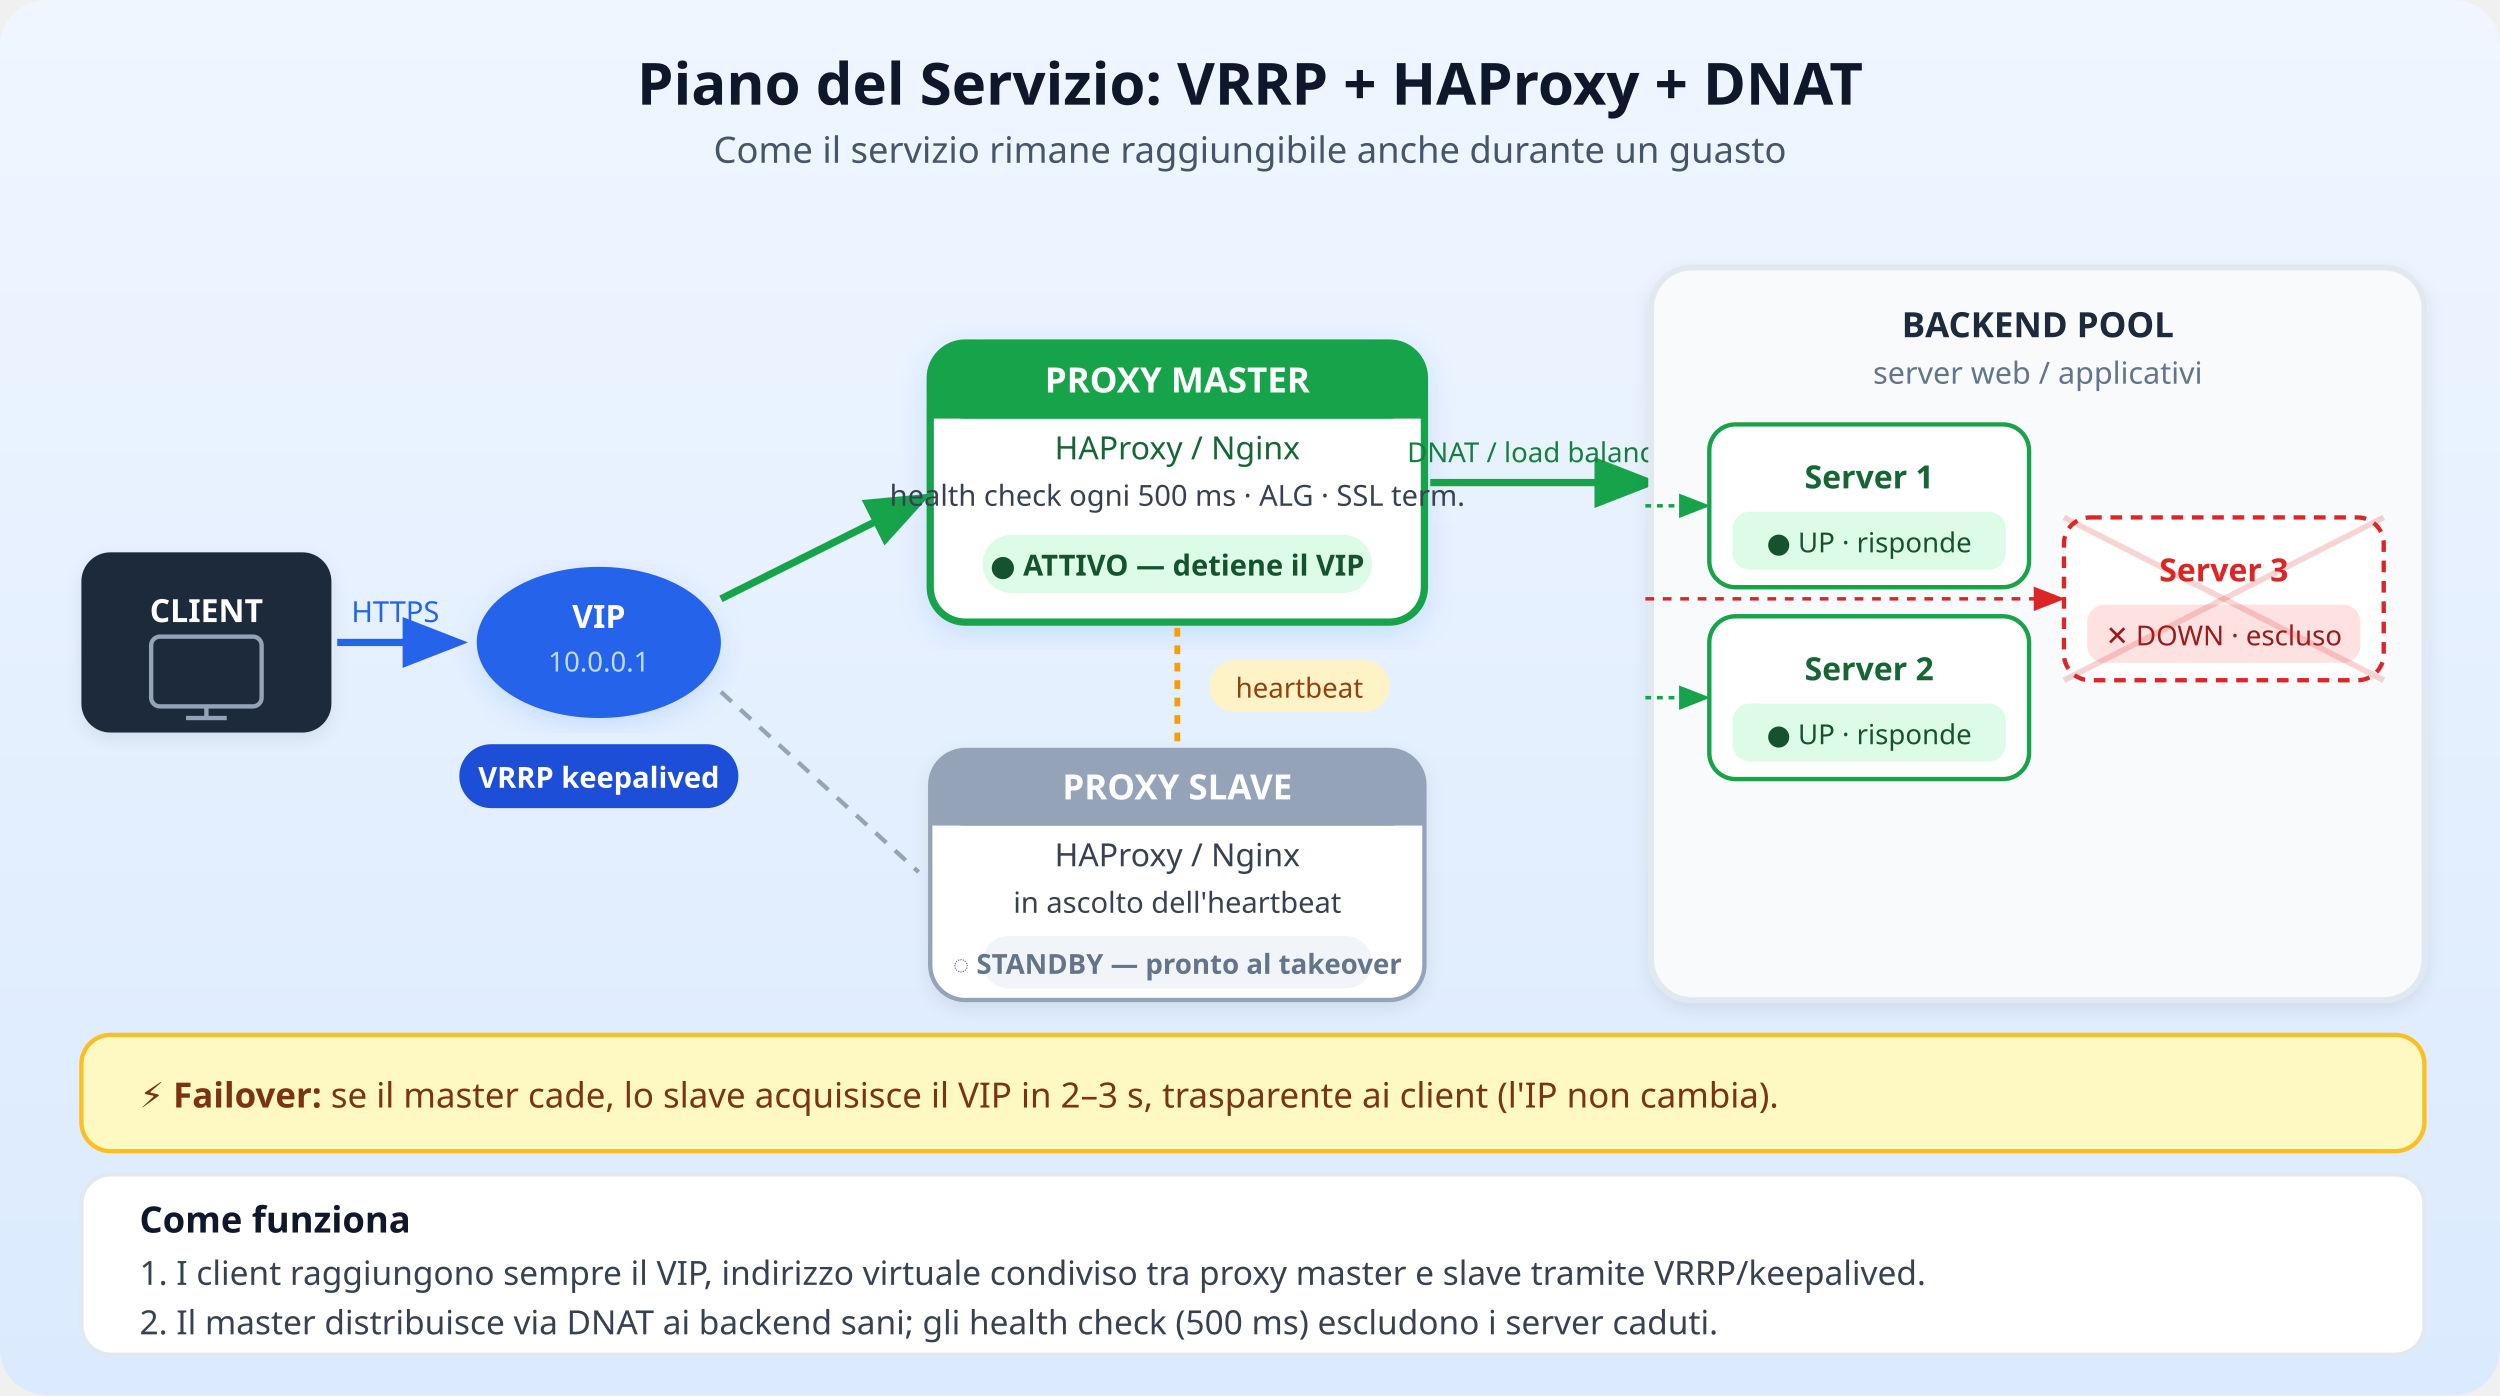
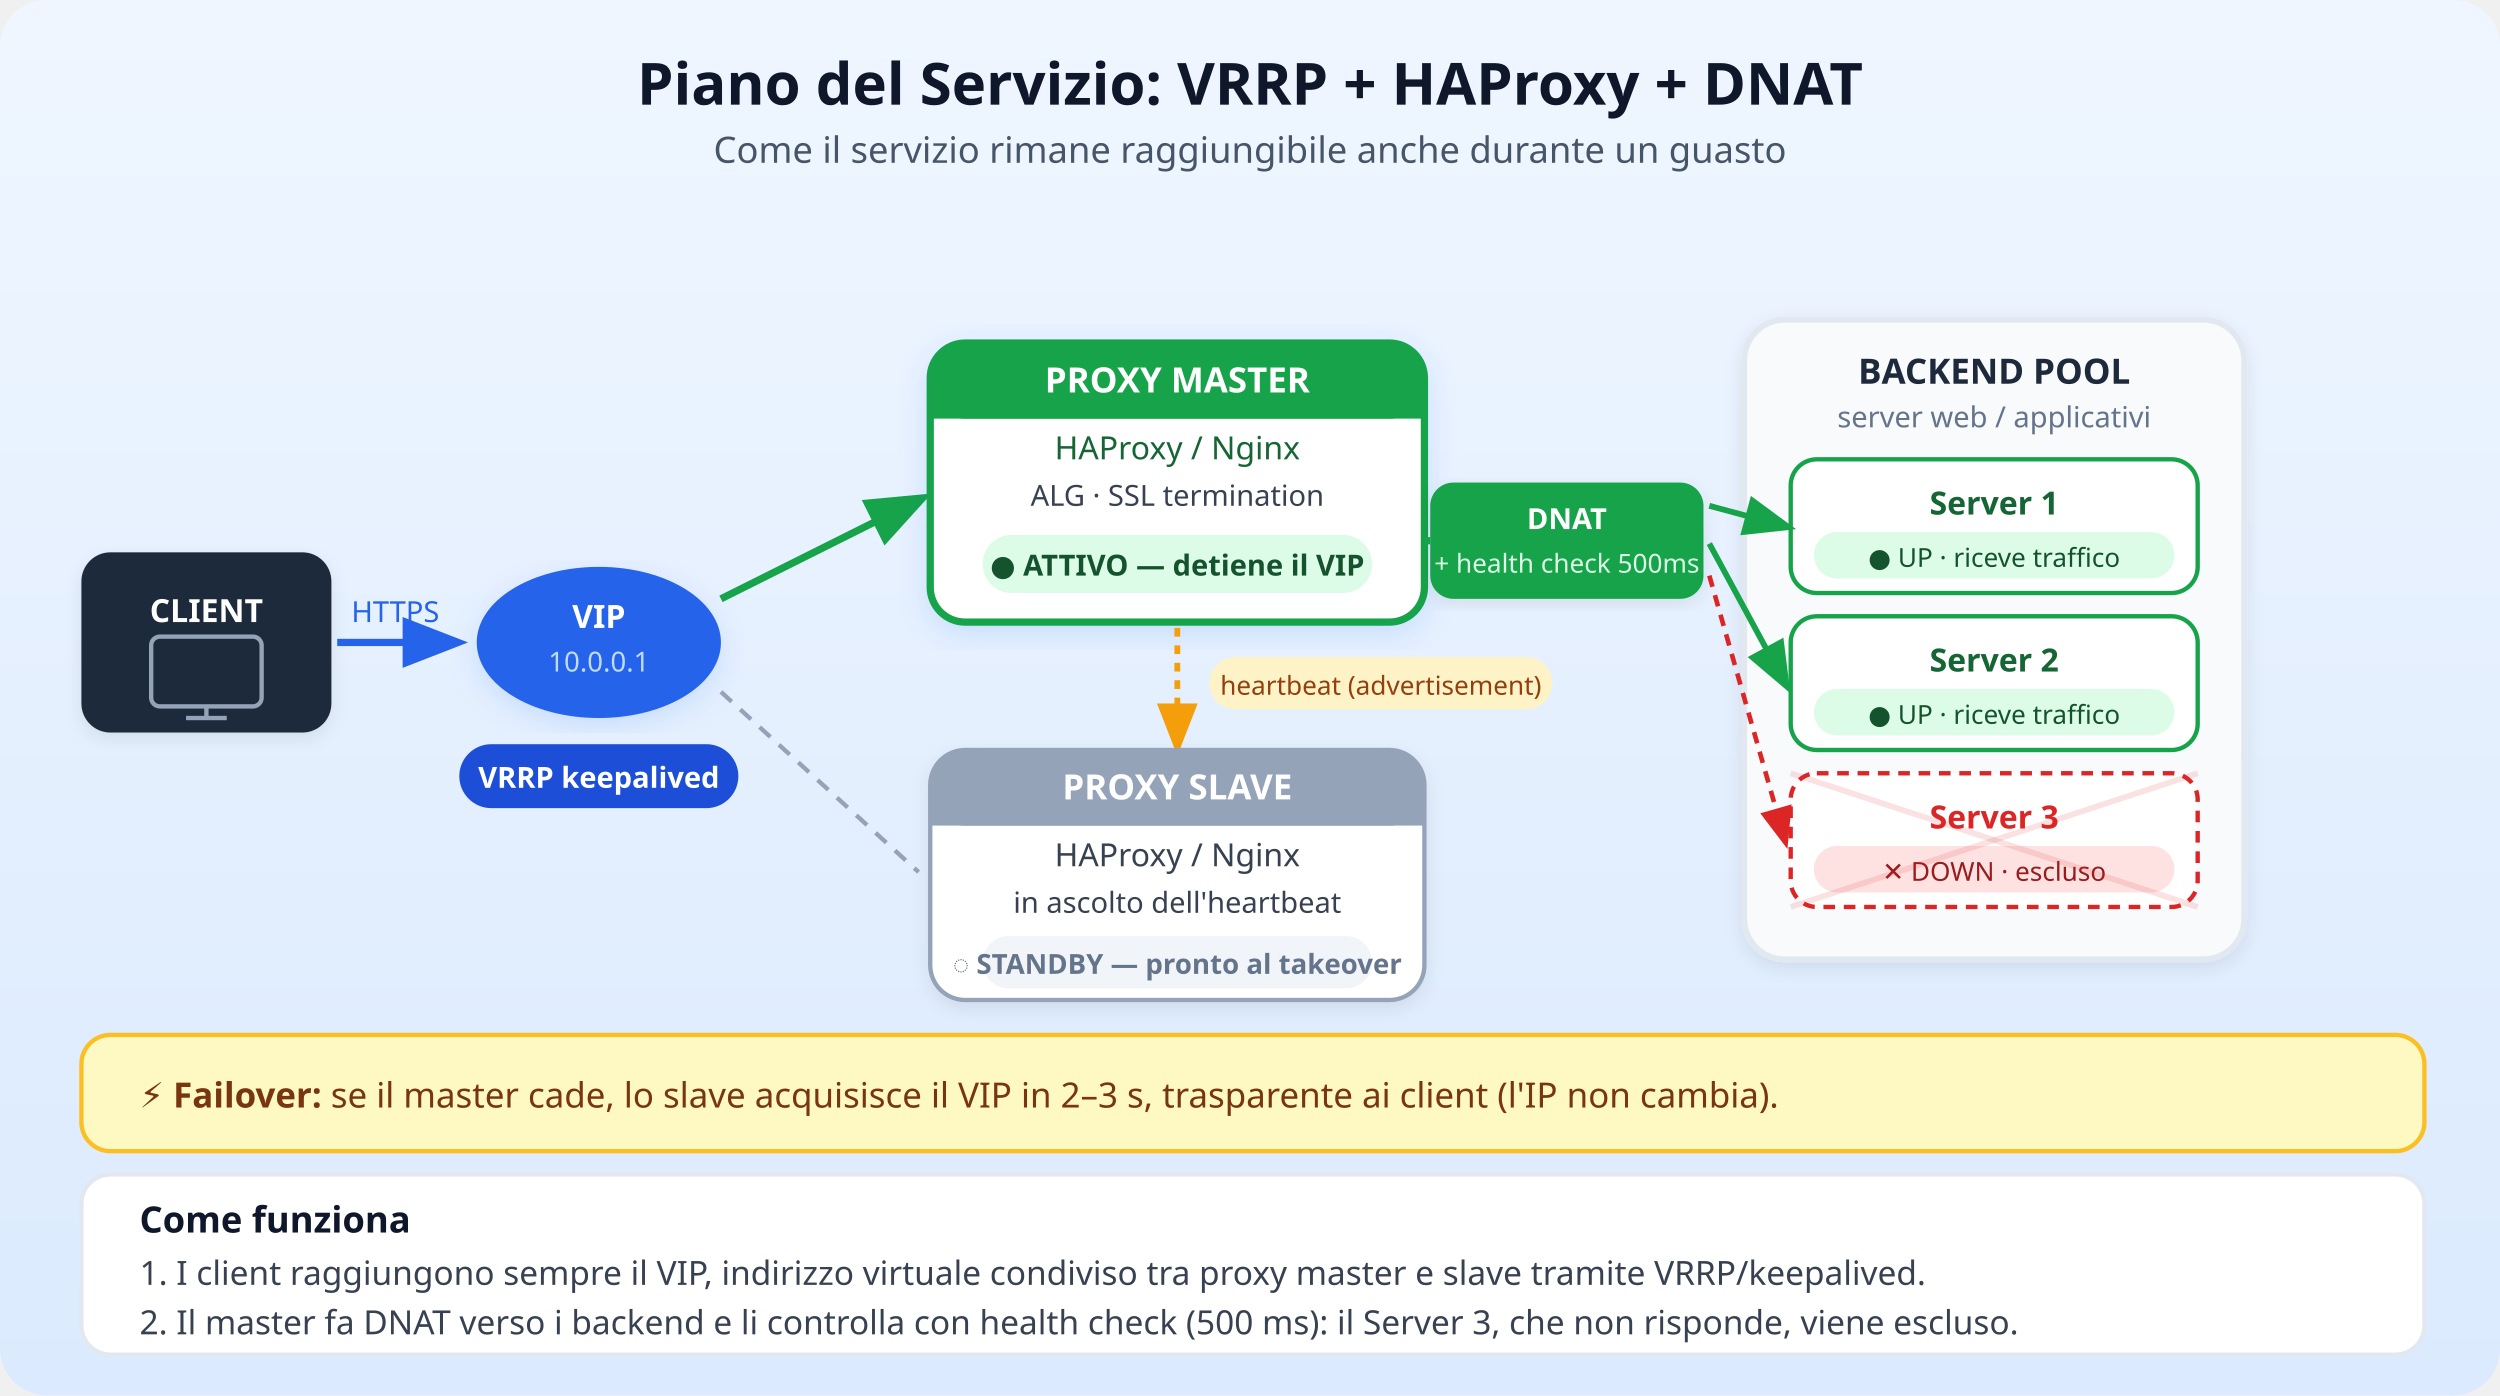
<svg xmlns="http://www.w3.org/2000/svg" viewBox="0 0 860 480" font-family="'Segoe UI', system-ui, sans-serif">
  <defs>
    <linearGradient id="bg3" x1="0" y1="0" x2="0" y2="1">
      <stop offset="0%" stop-color="#eff6ff" />
      <stop offset="100%" stop-color="#dbeafe" />
    </linearGradient>
    <filter id="sh3">
      <feDropShadow dx="0" dy="3" stdDeviation="5" flood-color="#2563eb22" />
    </filter>
    <filter id="sh3b">
      <feDropShadow dx="0" dy="2" stdDeviation="3" flood-color="#00000015" />
    </filter>
    <marker id="arr" markerWidth="9" markerHeight="9" refX="7" refY="3.5" orient="auto">
      <path d="M0,0 L0,7 L9,3.5 z" fill="#2563eb" />
    </marker>
    <marker id="arrG" markerWidth="9" markerHeight="9" refX="7" refY="3.5" orient="auto">
      <path d="M0,0 L0,7 L9,3.5 z" fill="#16a34a" />
    </marker>
    <marker id="arrR" markerWidth="9" markerHeight="9" refX="7" refY="3.5" orient="auto">
      <path d="M0,0 L0,7 L9,3.5 z" fill="#dc2626" />
+     </marker>
+     <marker id="arrA" markerWidth="9" markerHeight="9" refX="7" refY="3.5" orient="auto">
+       <path d="M0,0 L0,7 L9,3.5 z" fill="#f59e0b" />
    </marker>
  </defs>
  <rect width="860" height="480" fill="url(#bg3)" rx="16" />
  <text x="430" y="36" text-anchor="middle" font-size="20" font-weight="700" fill="#0f172a">Piano del Servizio: VRRP + HAProxy + DNAT</text>
  <text x="430" y="56" text-anchor="middle" font-size="12.5" fill="#475569">Come il servizio rimane raggiungibile anche durante un guasto</text>
  <rect x="28" y="190" width="86" height="62" rx="10" fill="#1e293b" filter="url(#sh3b)" />
  <text x="71" y="214" text-anchor="middle" font-size="11" font-weight="700" fill="white">CLIENT</text>
  <rect x="52" y="219" width="38" height="24" rx="3" fill="none" stroke="#94a3b8" stroke-width="1.5" />
  <line x1="71" y1="243" x2="71" y2="247" stroke="#94a3b8" stroke-width="1.5" />
  <line x1="64" y1="247" x2="78" y2="247" stroke="#94a3b8" stroke-width="1.5" />
  <line x1="116" y1="221" x2="156" y2="221" stroke="#2563eb" stroke-width="2.5" marker-end="url(#arr)" />
  <text x="136" y="214" text-anchor="middle" font-size="10" fill="#2563eb">HTTPS</text>
  <ellipse cx="206" cy="221" rx="42" ry="26" fill="#2563eb" filter="url(#sh3)" />
  <text x="206" y="216" text-anchor="middle" font-size="11" font-weight="700" fill="white">VIP</text>
  <text x="206" y="231" text-anchor="middle" font-size="9.5" fill="#bfdbfe">10.0.0.1</text>
  <rect x="158" y="256" width="96" height="22" rx="11" fill="#1d4ed8" />
  <text x="206" y="271" text-anchor="middle" font-size="10" font-weight="700" fill="white">VRRP keepalived</text>
  <line x1="248" y1="206" x2="316" y2="172" stroke="#16a34a" stroke-width="2.5" marker-end="url(#arrG)" />
  <line x1="248" y1="238" x2="316" y2="300" stroke="#94a3b8" stroke-width="1.5" stroke-dasharray="5,4" />
  <rect x="320" y="118" width="170" height="96" rx="12" fill="white" stroke="#16a34a" stroke-width="2.5" filter="url(#sh3)" />
  <rect x="320" y="118" width="170" height="26" rx="12" fill="#16a34a" />
  <rect x="320" y="132" width="170" height="12" fill="#16a34a" />
  <text x="405" y="135" text-anchor="middle" font-size="12" font-weight="700" fill="white">PROXY MASTER</text>
  <text x="405" y="158" text-anchor="middle" font-size="11" fill="#166534">HAProxy / Nginx</text>
-   <text x="405" y="174" text-anchor="middle" font-size="10" fill="#374151">health check ogni 500 ms · ALG · SSL term.</text>
+   <text x="405" y="174" text-anchor="middle" font-size="10" fill="#374151">ALG · SSL termination</text>
  <rect x="338" y="184" width="134" height="20" rx="10" fill="#dcfce7" />
  <text x="405" y="198" text-anchor="middle" font-size="10" font-weight="700" fill="#14532d">● ATTIVO — detiene il VIP</text>
-   <line x1="405" y1="216" x2="405" y2="256" stroke="#f59e0b" stroke-width="2" stroke-dasharray="3,3" />
-   <rect x="416" y="227" width="62" height="18" rx="9" fill="#fef3c7" />
-   <text x="447" y="240" text-anchor="middle" font-size="9.5" fill="#92400e">heartbeat</text>
+   <line x1="405" y1="216" x2="405" y2="256" stroke="#f59e0b" stroke-width="2" stroke-dasharray="3,3" marker-end="url(#arrA)" />
+   <rect x="416" y="226" width="118" height="18" rx="9" fill="#fef3c7" />
+   <text x="475" y="239" text-anchor="middle" font-size="9" fill="#92400e">heartbeat (advertisement)</text>
  <rect x="320" y="258" width="170" height="86" rx="12" fill="white" stroke="#94a3b8" stroke-width="1.5" filter="url(#sh3b)" />
  <rect x="320" y="258" width="170" height="26" rx="12" fill="#94a3b8" />
  <rect x="320" y="272" width="170" height="12" fill="#94a3b8" />
  <text x="405" y="275" text-anchor="middle" font-size="12" font-weight="700" fill="white">PROXY SLAVE</text>
  <text x="405" y="298" text-anchor="middle" font-size="11" fill="#374151">HAProxy / Nginx</text>
  <text x="405" y="314" text-anchor="middle" font-size="10" fill="#374151">in ascolto dell'heartbeat</text>
  <rect x="338" y="322" width="134" height="18" rx="9" fill="#f1f5f9" />
  <text x="405" y="335" text-anchor="middle" font-size="9.5" font-weight="700" fill="#64748b">◌ STANDBY — pronto al takeover</text>
-   <line x1="492" y1="166" x2="566" y2="166" stroke="#16a34a" stroke-width="2.5" marker-end="url(#arrG)" />
-   <text x="529" y="159" text-anchor="middle" font-size="9.5" fill="#15803d">DNAT / load balance</text>
-   <rect x="568" y="92" width="266" height="252" rx="14" fill="#f8fafc" stroke="#e2e8f0" stroke-width="2" filter="url(#sh3b)" />
-   <text x="701" y="116" text-anchor="middle" font-size="12" font-weight="700" fill="#1e293b">BACKEND POOL</text>
-   <text x="701" y="132" text-anchor="middle" font-size="10.5" fill="#64748b">server web / applicativi</text>
-   <rect x="588" y="146" width="110" height="56" rx="9" fill="white" stroke="#16a34a" stroke-width="1.5" />
-   <text x="643" y="168" text-anchor="middle" font-size="11" font-weight="600" fill="#166534">Server 1</text>
-   <rect x="596" y="176" width="94" height="20" rx="6" fill="#dcfce7" />
-   <text x="643" y="190" text-anchor="middle" font-size="9.5" fill="#14532d">● UP · risponde</text>
-   <rect x="588" y="212" width="110" height="56" rx="9" fill="white" stroke="#16a34a" stroke-width="1.5" />
-   <text x="643" y="234" text-anchor="middle" font-size="11" font-weight="600" fill="#166534">Server 2</text>
-   <rect x="596" y="242" width="94" height="20" rx="6" fill="#dcfce7" />
-   <text x="643" y="256" text-anchor="middle" font-size="9.5" fill="#14532d">● UP · risponde</text>
-   <rect x="710" y="178" width="110" height="56" rx="9" fill="white" stroke="#dc2626" stroke-width="1.5" stroke-dasharray="4,3" />
-   <text x="765" y="200" text-anchor="middle" font-size="11" font-weight="600" fill="#dc2626">Server 3</text>
-   <rect x="718" y="208" width="94" height="20" rx="6" fill="#fee2e2" />
-   <text x="765" y="222" text-anchor="middle" font-size="9.5" fill="#991b1b">✕ DOWN · escluso</text>
-   <line x1="710" y1="178" x2="820" y2="234" stroke="#dc262633" stroke-width="2" />
-   <line x1="820" y1="178" x2="710" y2="234" stroke="#dc262633" stroke-width="2" />
-   <line x1="566" y1="174" x2="586" y2="174" stroke="#16a34a" stroke-width="1.2" stroke-dasharray="2,2" marker-end="url(#arrG)" />
-   <line x1="566" y1="240" x2="586" y2="240" stroke="#16a34a" stroke-width="1.2" stroke-dasharray="2,2" marker-end="url(#arrG)" />
-   <line x1="566" y1="206" x2="708" y2="206" stroke="#dc2626" stroke-width="1.2" stroke-dasharray="3,3" marker-end="url(#arrR)" />
+   <rect x="492" y="166" width="94" height="40" rx="8" fill="#16a34a" filter="url(#sh3b)" />
+   <text x="539" y="182" text-anchor="middle" font-size="10" font-weight="700" fill="white">DNAT</text>
+   <text x="539" y="197" text-anchor="middle" font-size="9" fill="#dcfce7">+ health check 500ms</text>
+   <line x1="490" y1="186" x2="492" y2="186" stroke="#16a34a" stroke-width="2.5" />
+   <rect x="600" y="110" width="172" height="220" rx="14" fill="#f8fafc" stroke="#e2e8f0" stroke-width="2" filter="url(#sh3b)" />
+   <text x="686" y="132" text-anchor="middle" font-size="12" font-weight="700" fill="#1e293b">BACKEND POOL</text>
+   <text x="686" y="147" text-anchor="middle" font-size="10" fill="#64748b">server web / applicativi</text>
+   <rect x="616" y="158" width="140" height="46" rx="9" fill="white" stroke="#16a34a" stroke-width="1.5" />
+   <text x="686" y="177" text-anchor="middle" font-size="11" font-weight="600" fill="#166534">Server 1</text>
+   <rect x="624" y="183" width="124" height="16" rx="8" fill="#dcfce7" />
+   <text x="686" y="195" text-anchor="middle" font-size="9" fill="#14532d">● UP · riceve traffico</text>
+   <rect x="616" y="212" width="140" height="46" rx="9" fill="white" stroke="#16a34a" stroke-width="1.5" />
+   <text x="686" y="231" text-anchor="middle" font-size="11" font-weight="600" fill="#166534">Server 2</text>
+   <rect x="624" y="237" width="124" height="16" rx="8" fill="#dcfce7" />
+   <text x="686" y="249" text-anchor="middle" font-size="9" fill="#14532d">● UP · riceve traffico</text>
+   <rect x="616" y="266" width="140" height="46" rx="9" fill="white" stroke="#dc2626" stroke-width="1.5" stroke-dasharray="4,3" />
+   <text x="686" y="285" text-anchor="middle" font-size="11" font-weight="600" fill="#dc2626">Server 3</text>
+   <rect x="624" y="291" width="124" height="16" rx="8" fill="#fee2e2" />
+   <text x="686" y="303" text-anchor="middle" font-size="9" fill="#991b1b">✕ DOWN · escluso</text>
+   <line x1="616" y1="266" x2="756" y2="312" stroke="#dc262622" stroke-width="2" />
+   <line x1="756" y1="266" x2="616" y2="312" stroke="#dc262622" stroke-width="2" />
+   <line x1="588" y1="174" x2="614" y2="181" stroke="#16a34a" stroke-width="2" marker-end="url(#arrG)" />
+   <line x1="588" y1="187" x2="614" y2="235" stroke="#16a34a" stroke-width="2" marker-end="url(#arrG)" />
+   <line x1="588" y1="198" x2="614" y2="289" stroke="#dc2626" stroke-width="1.6" stroke-dasharray="4,3" marker-end="url(#arrR)" />
  <rect x="28" y="356" width="806" height="40" rx="10" fill="#fef9c3" stroke="#fbbf24" stroke-width="1.5" />
  <text x="48" y="381" font-size="12" fill="#78350f">
    <tspan font-weight="700">⚡ Failover:</tspan> se il master cade, lo slave acquisisce il VIP in 2–3 s, trasparente ai client (l'IP non cambia).</text>
  <rect x="28" y="404" width="806" height="62" rx="10" fill="white" stroke="#e2e8f0" stroke-width="1.5" />
  <text x="48" y="424" font-size="12.5" font-weight="700" fill="#0f172a">Come funziona</text>
  <text x="48" y="442" font-size="11.5" fill="#374151">1. I client raggiungono sempre il VIP, indirizzo virtuale condiviso tra proxy master e slave tramite VRRP/keepalived.</text>
-   <text x="48" y="459" font-size="11.5" fill="#374151">2. Il master distribuisce via DNAT ai backend sani; gli health check (500 ms) escludono i server caduti.</text>
+   <text x="48" y="459" font-size="11.5" fill="#374151">2. Il master fa DNAT verso i backend e li controlla con health check (500 ms): il Server 3, che non risponde, viene escluso.</text>
</svg>
